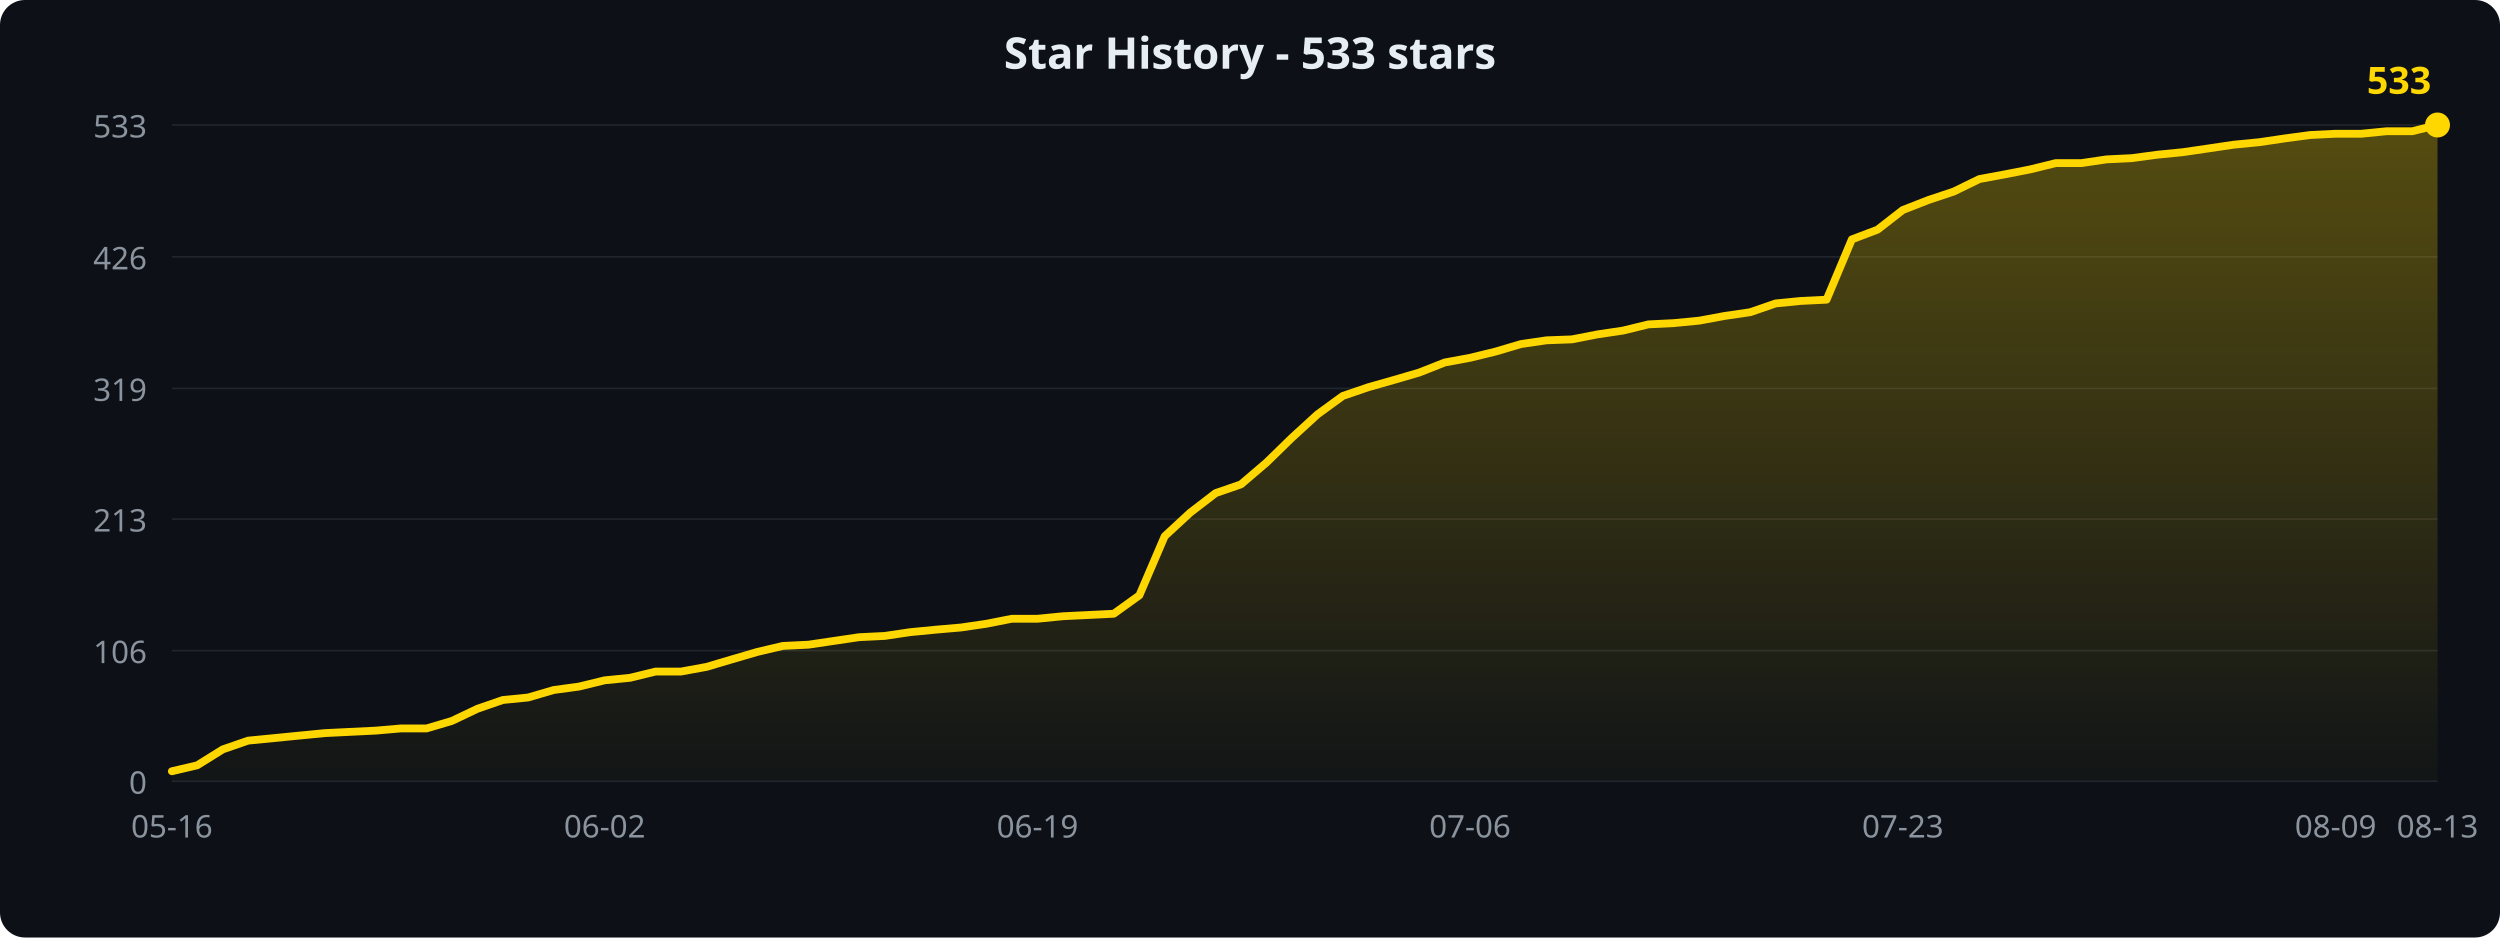
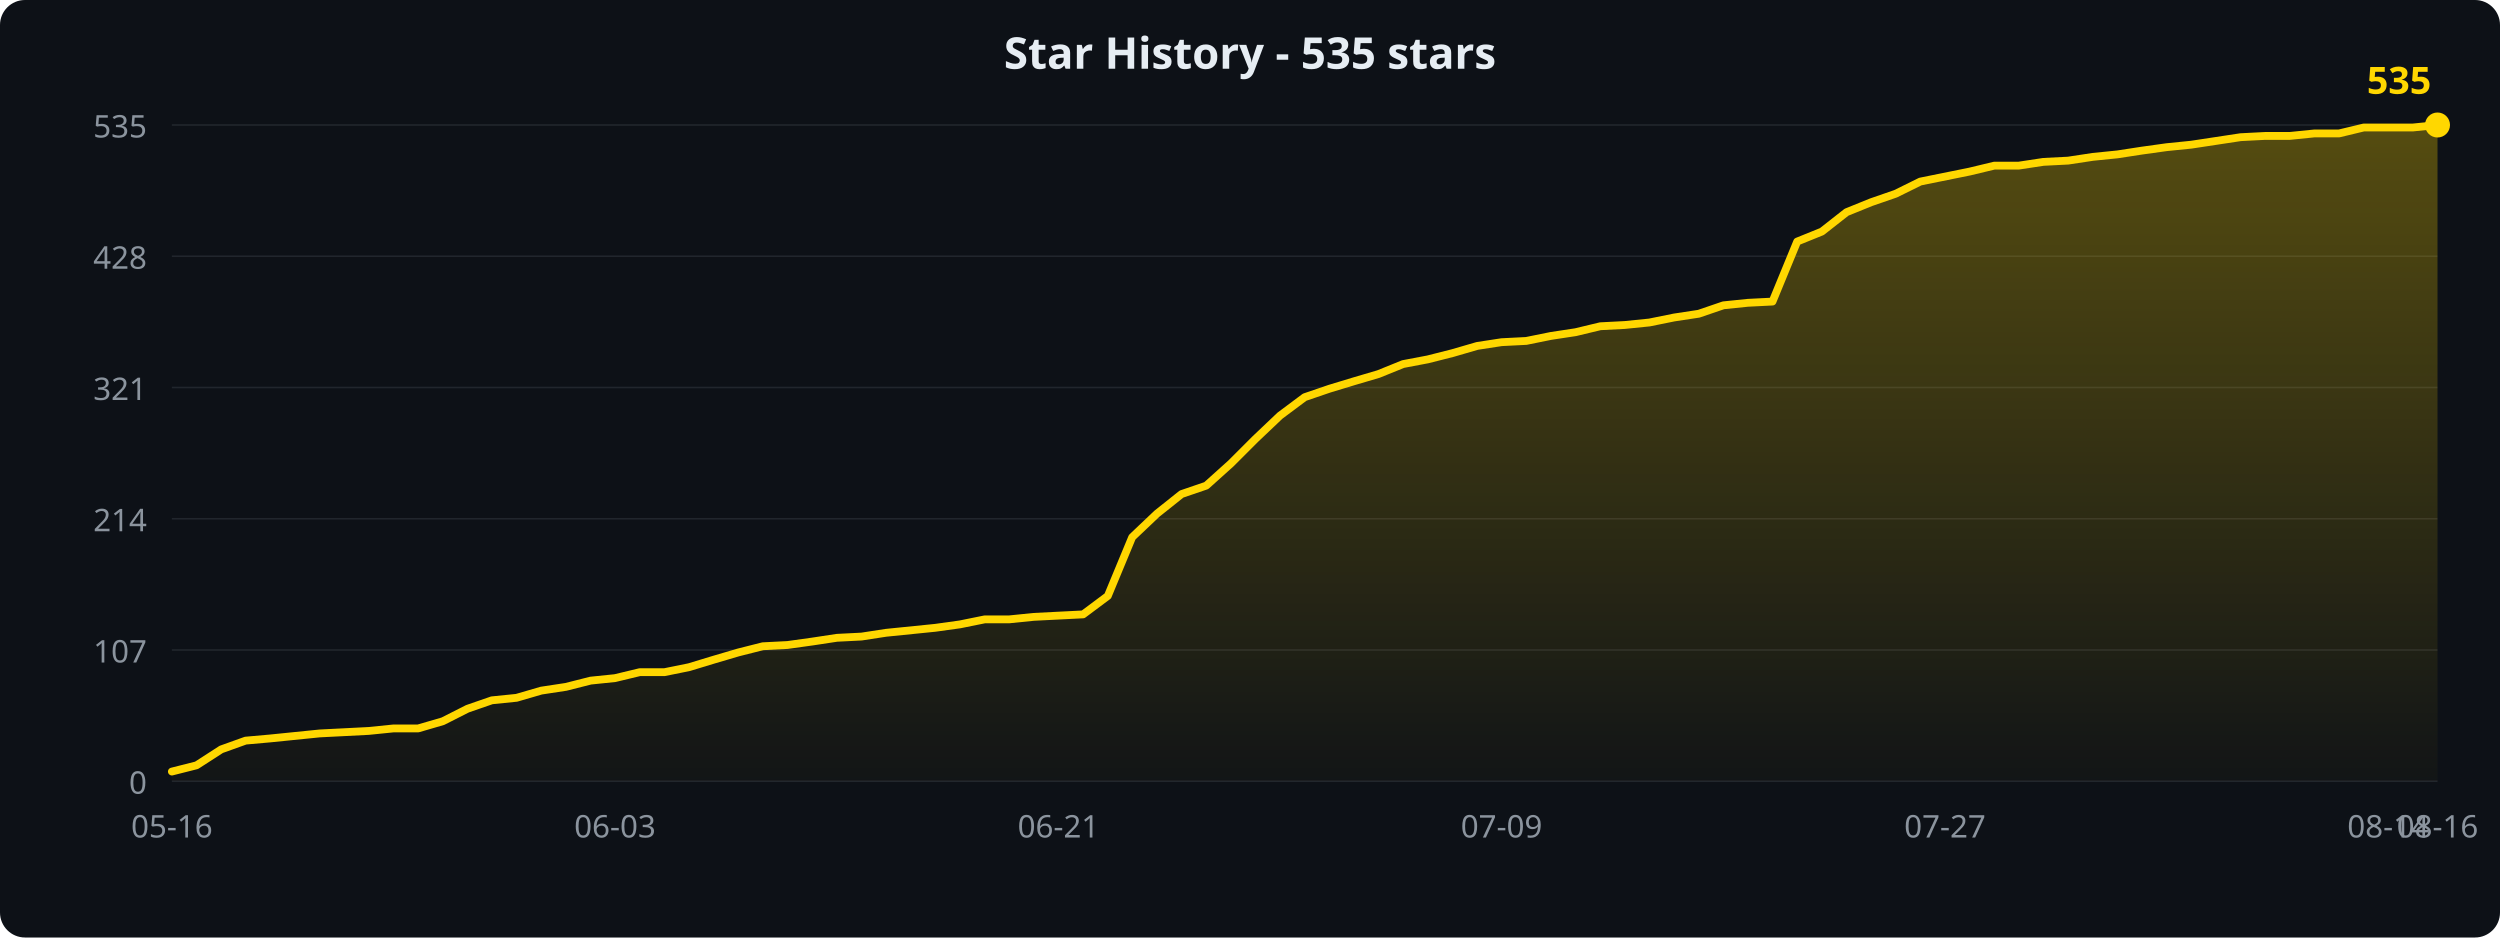
<svg xmlns="http://www.w3.org/2000/svg" viewBox="0 0 800 300" width="800" height="300">
  <defs>
    <linearGradient id="fill" x1="0" y1="0" x2="0" y2="1">
      <stop offset="0%" stop-color="#FFD700" stop-opacity="0.3" />
      <stop offset="100%" stop-color="#FFD700" stop-opacity="0.02" />
    </linearGradient>
  </defs>
  <rect width="800" height="300" rx="8" fill="#0d1117" />
  <text x="400.0" y="22" text-anchor="middle" fill="#e6edf3" font-family="system-ui,sans-serif" font-size="14" font-weight="600">
-     Star History - 533 stars
+     Star History - 535 stars
  </text>
  <line x1="55" y1="250.0" x2="780" y2="250.0" stroke="#21262d" stroke-width="0.5" />
  <text x="47" y="254.0" text-anchor="end" fill="#8b949e" font-family="system-ui,sans-serif" font-size="10">0</text>
-   <line x1="55" y1="208.2" x2="780" y2="208.2" stroke="#21262d" stroke-width="0.5" />
-   <text x="47" y="212.2" text-anchor="end" fill="#8b949e" font-family="system-ui,sans-serif" font-size="10">106</text>
-   <line x1="55" y1="166.1" x2="780" y2="166.1" stroke="#21262d" stroke-width="0.5" />
-   <text x="47" y="170.1" text-anchor="end" fill="#8b949e" font-family="system-ui,sans-serif" font-size="10">213</text>
-   <line x1="55" y1="124.3" x2="780" y2="124.3" stroke="#21262d" stroke-width="0.5" />
-   <text x="47" y="128.3" text-anchor="end" fill="#8b949e" font-family="system-ui,sans-serif" font-size="10">319</text>
-   <line x1="55" y1="82.2" x2="780" y2="82.2" stroke="#21262d" stroke-width="0.5" />
-   <text x="47" y="86.2" text-anchor="end" fill="#8b949e" font-family="system-ui,sans-serif" font-size="10">426</text>
+   <line x1="55" y1="208.0" x2="780" y2="208.0" stroke="#21262d" stroke-width="0.5" />
+   <text x="47" y="212.0" text-anchor="end" fill="#8b949e" font-family="system-ui,sans-serif" font-size="10">107</text>
+   <line x1="55" y1="166.0" x2="780" y2="166.0" stroke="#21262d" stroke-width="0.5" />
+   <text x="47" y="170.0" text-anchor="end" fill="#8b949e" font-family="system-ui,sans-serif" font-size="10">214</text>
+   <line x1="55" y1="124.0" x2="780" y2="124.0" stroke="#21262d" stroke-width="0.5" />
+   <text x="47" y="128.0" text-anchor="end" fill="#8b949e" font-family="system-ui,sans-serif" font-size="10">321</text>
+   <line x1="55" y1="82.0" x2="780" y2="82.0" stroke="#21262d" stroke-width="0.5" />
+   <text x="47" y="86.0" text-anchor="end" fill="#8b949e" font-family="system-ui,sans-serif" font-size="10">428</text>
  <line x1="55" y1="40.0" x2="780" y2="40.0" stroke="#21262d" stroke-width="0.5" />
-   <text x="47" y="44.0" text-anchor="end" fill="#8b949e" font-family="system-ui,sans-serif" font-size="10">533</text>
-   <polygon points="55.0,246.8 63.1,244.9 71.3,239.8 79.4,237.0 87.6,236.2 95.7,235.4 103.9,234.6 112.0,234.2 120.2,233.8 128.3,233.1 136.5,233.1 144.6,230.7 152.8,226.8 160.9,224.0 169.0,223.2 177.2,220.8 185.3,219.7 193.5,217.7 201.6,216.9 209.8,214.9 217.9,214.9 226.1,213.4 234.2,211.0 242.4,208.6 250.5,206.7 258.7,206.3 266.8,205.1 274.9,203.9 283.1,203.5 291.2,202.3 299.4,201.5 307.5,200.8 315.7,199.6 323.8,198.0 332.0,198.0 340.1,197.2 348.3,196.8 356.4,196.4 364.6,190.5 372.7,171.6 380.8,164.1 389.0,157.8 397.1,155.0 405.3,148.0 413.4,140.1 421.6,132.6 429.7,126.7 437.9,123.9 446.0,121.6 454.2,119.2 462.3,116.0 470.4,114.5 478.6,112.5 486.7,110.1 494.9,108.9 503.0,108.6 511.2,107.0 519.3,105.8 527.5,103.8 535.6,103.4 543.8,102.6 551.9,101.1 560.1,99.9 568.2,97.1 576.3,96.3 584.5,95.9 592.6,76.6 600.8,73.5 608.9,67.2 617.1,64.0 625.2,61.3 633.4,57.3 641.5,55.8 649.7,54.2 657.8,52.2 666.0,52.2 674.1,51.0 682.2,50.6 690.4,49.5 698.5,48.7 706.7,47.5 714.8,46.3 723.0,45.5 731.1,44.3 739.3,43.2 747.4,42.8 755.6,42.8 763.7,42.0 771.9,42.0 780.0,40.0 780.0,250.0 55.0,250.0" fill="url(#fill)" />
-   <polyline points="55.0,246.8 63.1,244.9 71.3,239.8 79.4,237.0 87.6,236.2 95.7,235.4 103.9,234.6 112.0,234.2 120.2,233.8 128.3,233.1 136.5,233.1 144.6,230.7 152.8,226.8 160.9,224.0 169.0,223.2 177.2,220.8 185.3,219.7 193.5,217.7 201.6,216.9 209.8,214.9 217.9,214.9 226.1,213.4 234.2,211.0 242.4,208.6 250.5,206.7 258.7,206.3 266.8,205.1 274.9,203.9 283.1,203.5 291.2,202.3 299.4,201.5 307.5,200.8 315.7,199.6 323.8,198.0 332.0,198.0 340.1,197.2 348.3,196.8 356.4,196.4 364.6,190.5 372.7,171.6 380.8,164.1 389.0,157.8 397.1,155.0 405.3,148.0 413.4,140.1 421.6,132.6 429.7,126.7 437.9,123.9 446.0,121.6 454.2,119.2 462.3,116.0 470.4,114.5 478.6,112.5 486.7,110.1 494.9,108.9 503.0,108.6 511.2,107.0 519.3,105.8 527.5,103.8 535.6,103.4 543.8,102.6 551.9,101.1 560.1,99.9 568.2,97.1 576.3,96.3 584.5,95.9 592.6,76.6 600.8,73.5 608.9,67.2 617.1,64.0 625.2,61.3 633.4,57.3 641.5,55.8 649.7,54.2 657.8,52.2 666.0,52.2 674.1,51.0 682.2,50.6 690.4,49.5 698.5,48.7 706.7,47.5 714.8,46.3 723.0,45.5 731.1,44.3 739.3,43.2 747.4,42.8 755.6,42.8 763.7,42.0 771.9,42.0 780.0,40.0" fill="none" stroke="#FFD700" stroke-width="2.5" stroke-linejoin="round" stroke-linecap="round" />
+   <text x="47" y="44.0" text-anchor="end" fill="#8b949e" font-family="system-ui,sans-serif" font-size="10">535</text>
+   <polygon points="55.0,246.9 62.9,244.9 70.8,239.8 78.6,237.0 86.5,236.3 94.4,235.5 102.3,234.7 110.2,234.3 118.0,233.9 125.9,233.1 133.8,233.1 141.7,230.8 149.6,226.8 157.4,224.1 165.3,223.3 173.2,221.0 181.1,219.8 189.0,217.8 196.8,217.0 204.7,215.1 212.6,215.1 220.5,213.5 228.4,211.1 236.2,208.8 244.1,206.8 252.0,206.4 259.9,205.3 267.8,204.1 275.7,203.7 283.5,202.5 291.4,201.7 299.3,200.9 307.2,199.8 315.1,198.2 322.9,198.2 330.8,197.4 338.7,197.0 346.6,196.6 354.5,190.7 362.3,171.9 370.2,164.4 378.1,158.1 386.0,155.4 393.9,148.3 401.7,140.5 409.6,133.0 417.5,127.1 425.4,124.4 433.3,122.0 441.1,119.7 449.0,116.5 456.9,115.0 464.8,113.0 472.7,110.7 480.5,109.5 488.4,109.1 496.3,107.5 504.2,106.3 512.1,104.4 519.9,104.0 527.8,103.2 535.7,101.6 543.6,100.4 551.5,97.7 559.3,96.9 567.2,96.5 575.1,77.3 583.0,74.1 590.9,67.9 598.8,64.7 606.6,62.0 614.5,58.1 622.4,56.5 630.3,54.9 638.2,53.0 646.0,53.0 653.9,51.8 661.8,51.4 669.7,50.2 677.6,49.4 685.4,48.2 693.3,47.1 701.2,46.3 709.1,45.1 717.0,43.9 724.8,43.5 732.7,43.5 740.6,42.7 748.5,42.7 756.4,40.8 764.2,40.8 772.1,40.8 780.0,40.0 780.0,250.0 55.0,250.0" fill="url(#fill)" />
+   <polyline points="55.0,246.9 62.9,244.9 70.8,239.8 78.6,237.0 86.5,236.3 94.4,235.5 102.3,234.7 110.2,234.3 118.0,233.9 125.9,233.1 133.8,233.1 141.7,230.8 149.6,226.8 157.4,224.1 165.3,223.3 173.2,221.0 181.1,219.8 189.0,217.8 196.8,217.0 204.7,215.1 212.6,215.1 220.5,213.5 228.4,211.1 236.2,208.8 244.1,206.8 252.0,206.4 259.9,205.3 267.8,204.1 275.7,203.7 283.5,202.5 291.4,201.7 299.3,200.9 307.2,199.8 315.1,198.2 322.9,198.2 330.8,197.4 338.7,197.0 346.6,196.6 354.5,190.7 362.3,171.9 370.2,164.4 378.1,158.1 386.0,155.4 393.9,148.3 401.7,140.5 409.6,133.0 417.5,127.1 425.4,124.4 433.3,122.0 441.1,119.7 449.0,116.5 456.9,115.0 464.8,113.0 472.7,110.7 480.5,109.5 488.4,109.1 496.3,107.5 504.2,106.3 512.1,104.4 519.9,104.0 527.8,103.2 535.7,101.6 543.6,100.4 551.5,97.7 559.3,96.9 567.2,96.5 575.1,77.3 583.0,74.1 590.9,67.9 598.8,64.7 606.6,62.0 614.5,58.1 622.4,56.5 630.3,54.9 638.2,53.0 646.0,53.0 653.9,51.8 661.8,51.4 669.7,50.2 677.6,49.4 685.4,48.2 693.3,47.1 701.2,46.3 709.1,45.1 717.0,43.9 724.8,43.5 732.7,43.5 740.6,42.7 748.5,42.7 756.4,40.8 764.2,40.8 772.1,40.8 780.0,40.0" fill="none" stroke="#FFD700" stroke-width="2.5" stroke-linejoin="round" stroke-linecap="round" />
  <text x="55.0" y="268" text-anchor="middle" fill="#8b949e" font-family="system-ui,sans-serif" font-size="10">05-16</text>
-   <text x="193.5" y="268" text-anchor="middle" fill="#8b949e" font-family="system-ui,sans-serif" font-size="10">06-02</text>
-   <text x="332.0" y="268" text-anchor="middle" fill="#8b949e" font-family="system-ui,sans-serif" font-size="10">06-19</text>
-   <text x="470.4" y="268" text-anchor="middle" fill="#8b949e" font-family="system-ui,sans-serif" font-size="10">07-06</text>
-   <text x="608.9" y="268" text-anchor="middle" fill="#8b949e" font-family="system-ui,sans-serif" font-size="10">07-23</text>
-   <text x="747.4" y="268" text-anchor="middle" fill="#8b949e" font-family="system-ui,sans-serif" font-size="10">08-09</text>
-   <text x="780.0" y="268" text-anchor="middle" fill="#8b949e" font-family="system-ui,sans-serif" font-size="10">08-13</text>
+   <text x="196.8" y="268" text-anchor="middle" fill="#8b949e" font-family="system-ui,sans-serif" font-size="10">06-03</text>
+   <text x="338.7" y="268" text-anchor="middle" fill="#8b949e" font-family="system-ui,sans-serif" font-size="10">06-21</text>
+   <text x="480.5" y="268" text-anchor="middle" fill="#8b949e" font-family="system-ui,sans-serif" font-size="10">07-09</text>
+   <text x="622.4" y="268" text-anchor="middle" fill="#8b949e" font-family="system-ui,sans-serif" font-size="10">07-27</text>
+   <text x="764.2" y="268" text-anchor="middle" fill="#8b949e" font-family="system-ui,sans-serif" font-size="10">08-14</text>
+   <text x="780.0" y="268" text-anchor="middle" fill="#8b949e" font-family="system-ui,sans-serif" font-size="10">08-16</text>
  <circle cx="780.0" cy="40.0" r="4" fill="#FFD700" />
-   <text x="778.0" y="30.0" text-anchor="end" fill="#FFD700" font-family="system-ui,sans-serif" font-size="12" font-weight="600">533</text>
+   <text x="778.0" y="30.0" text-anchor="end" fill="#FFD700" font-family="system-ui,sans-serif" font-size="12" font-weight="600">535</text>
</svg>
